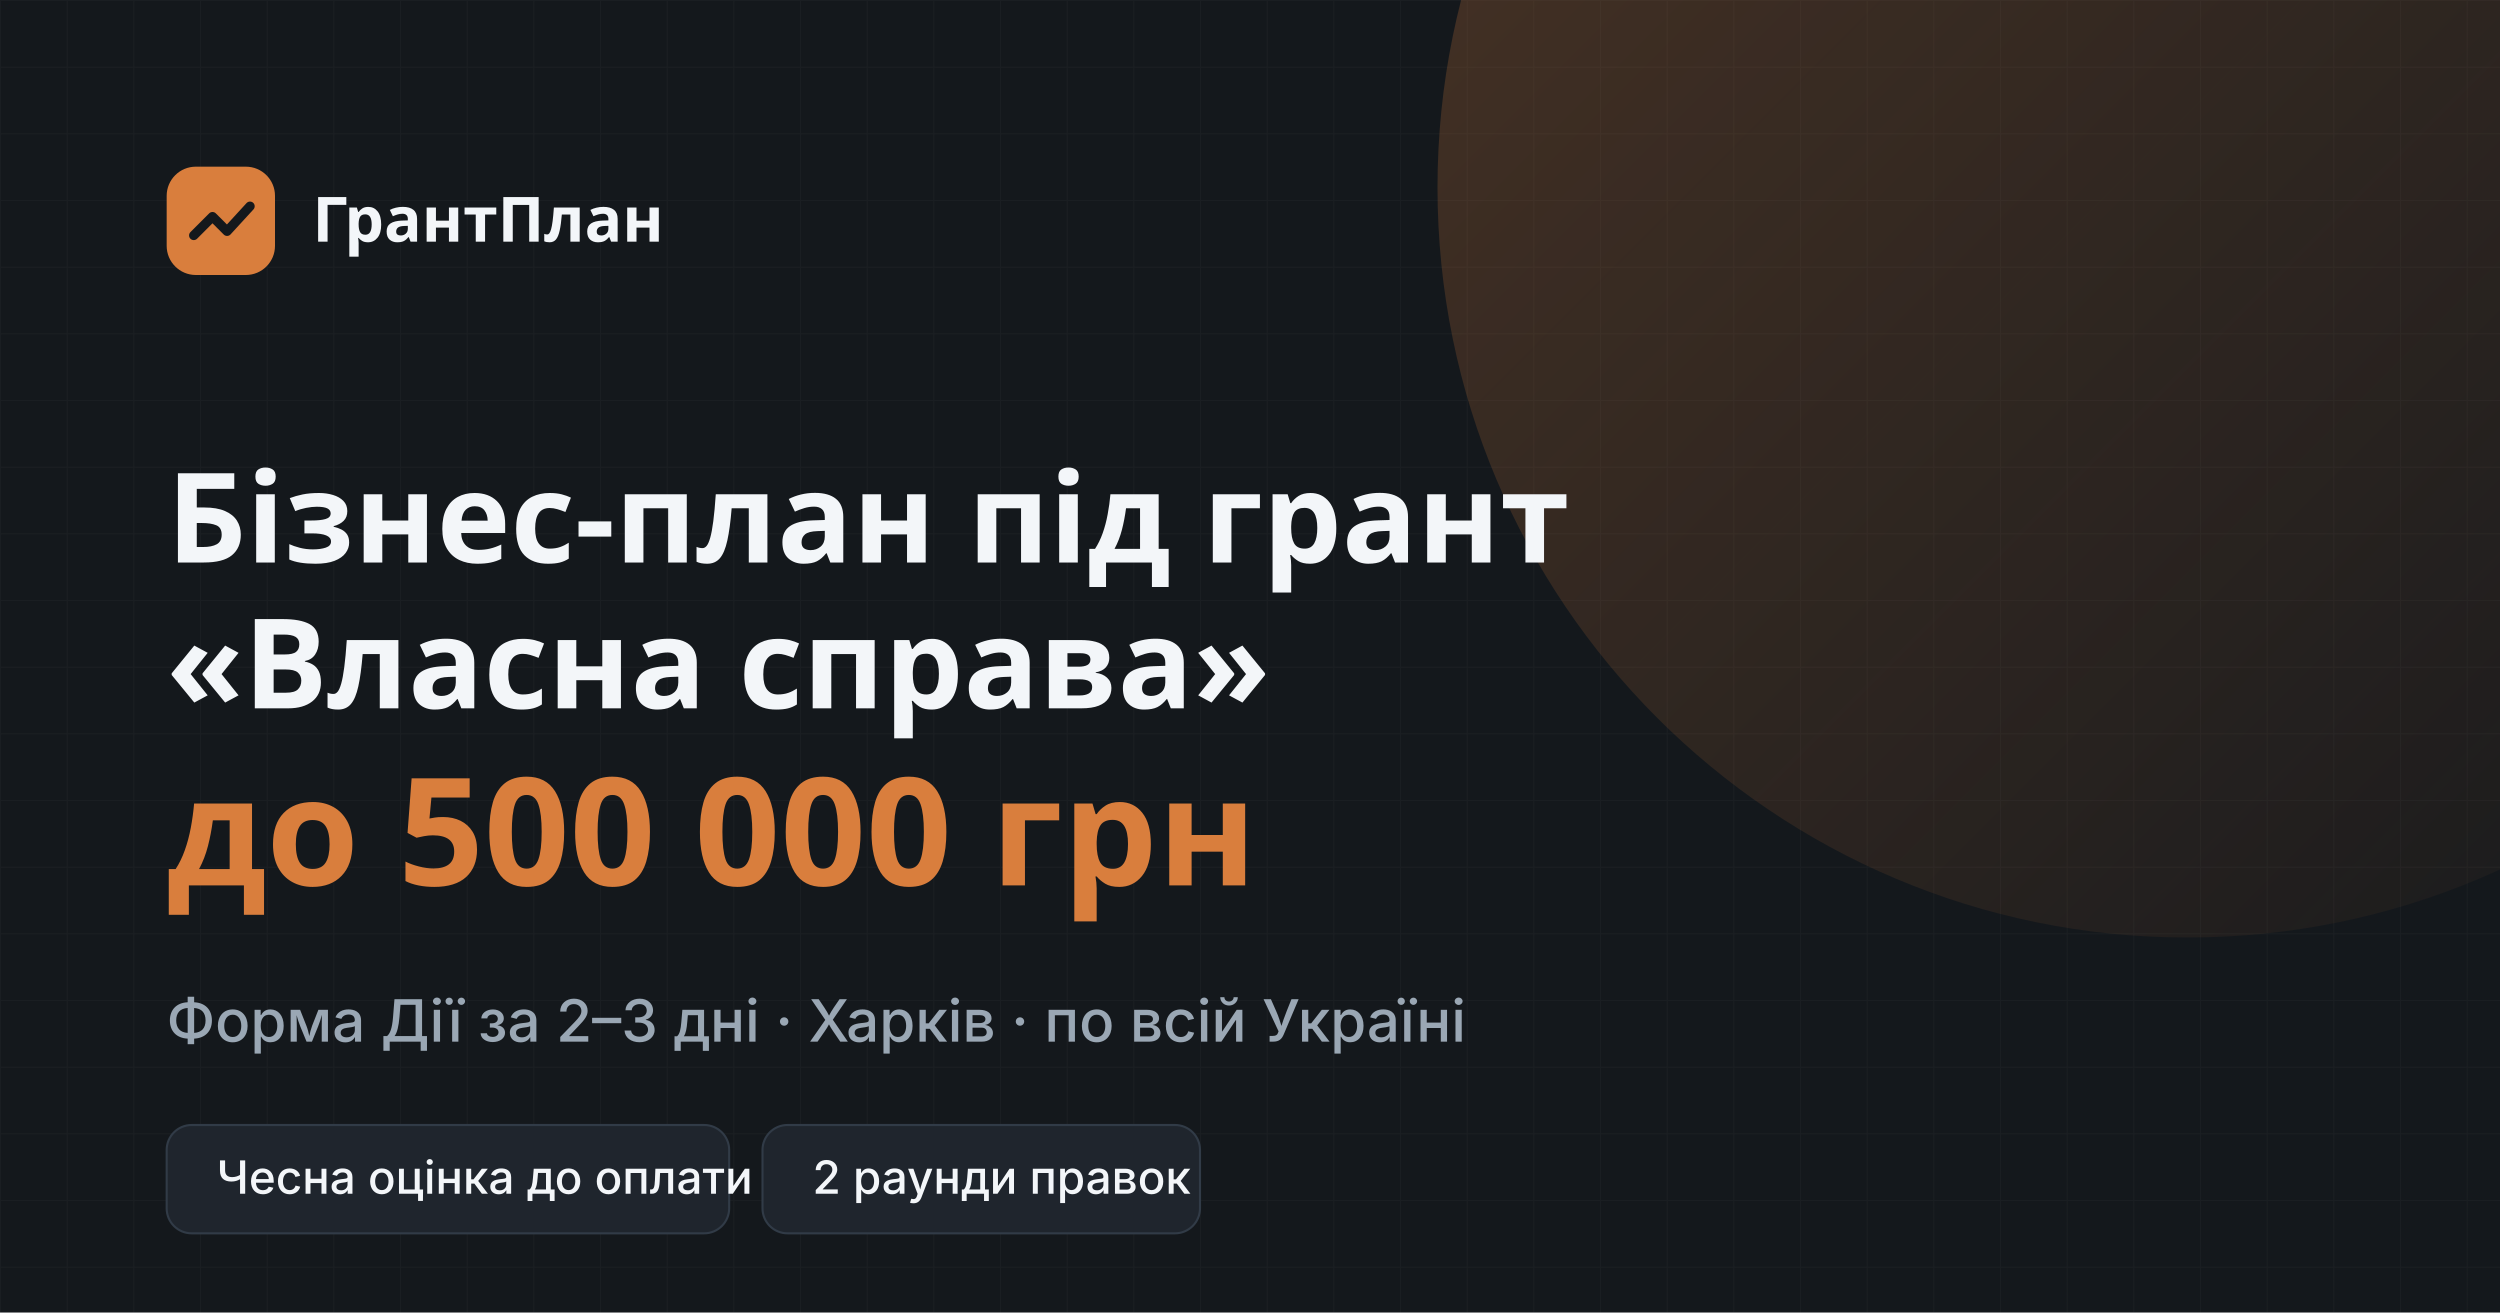
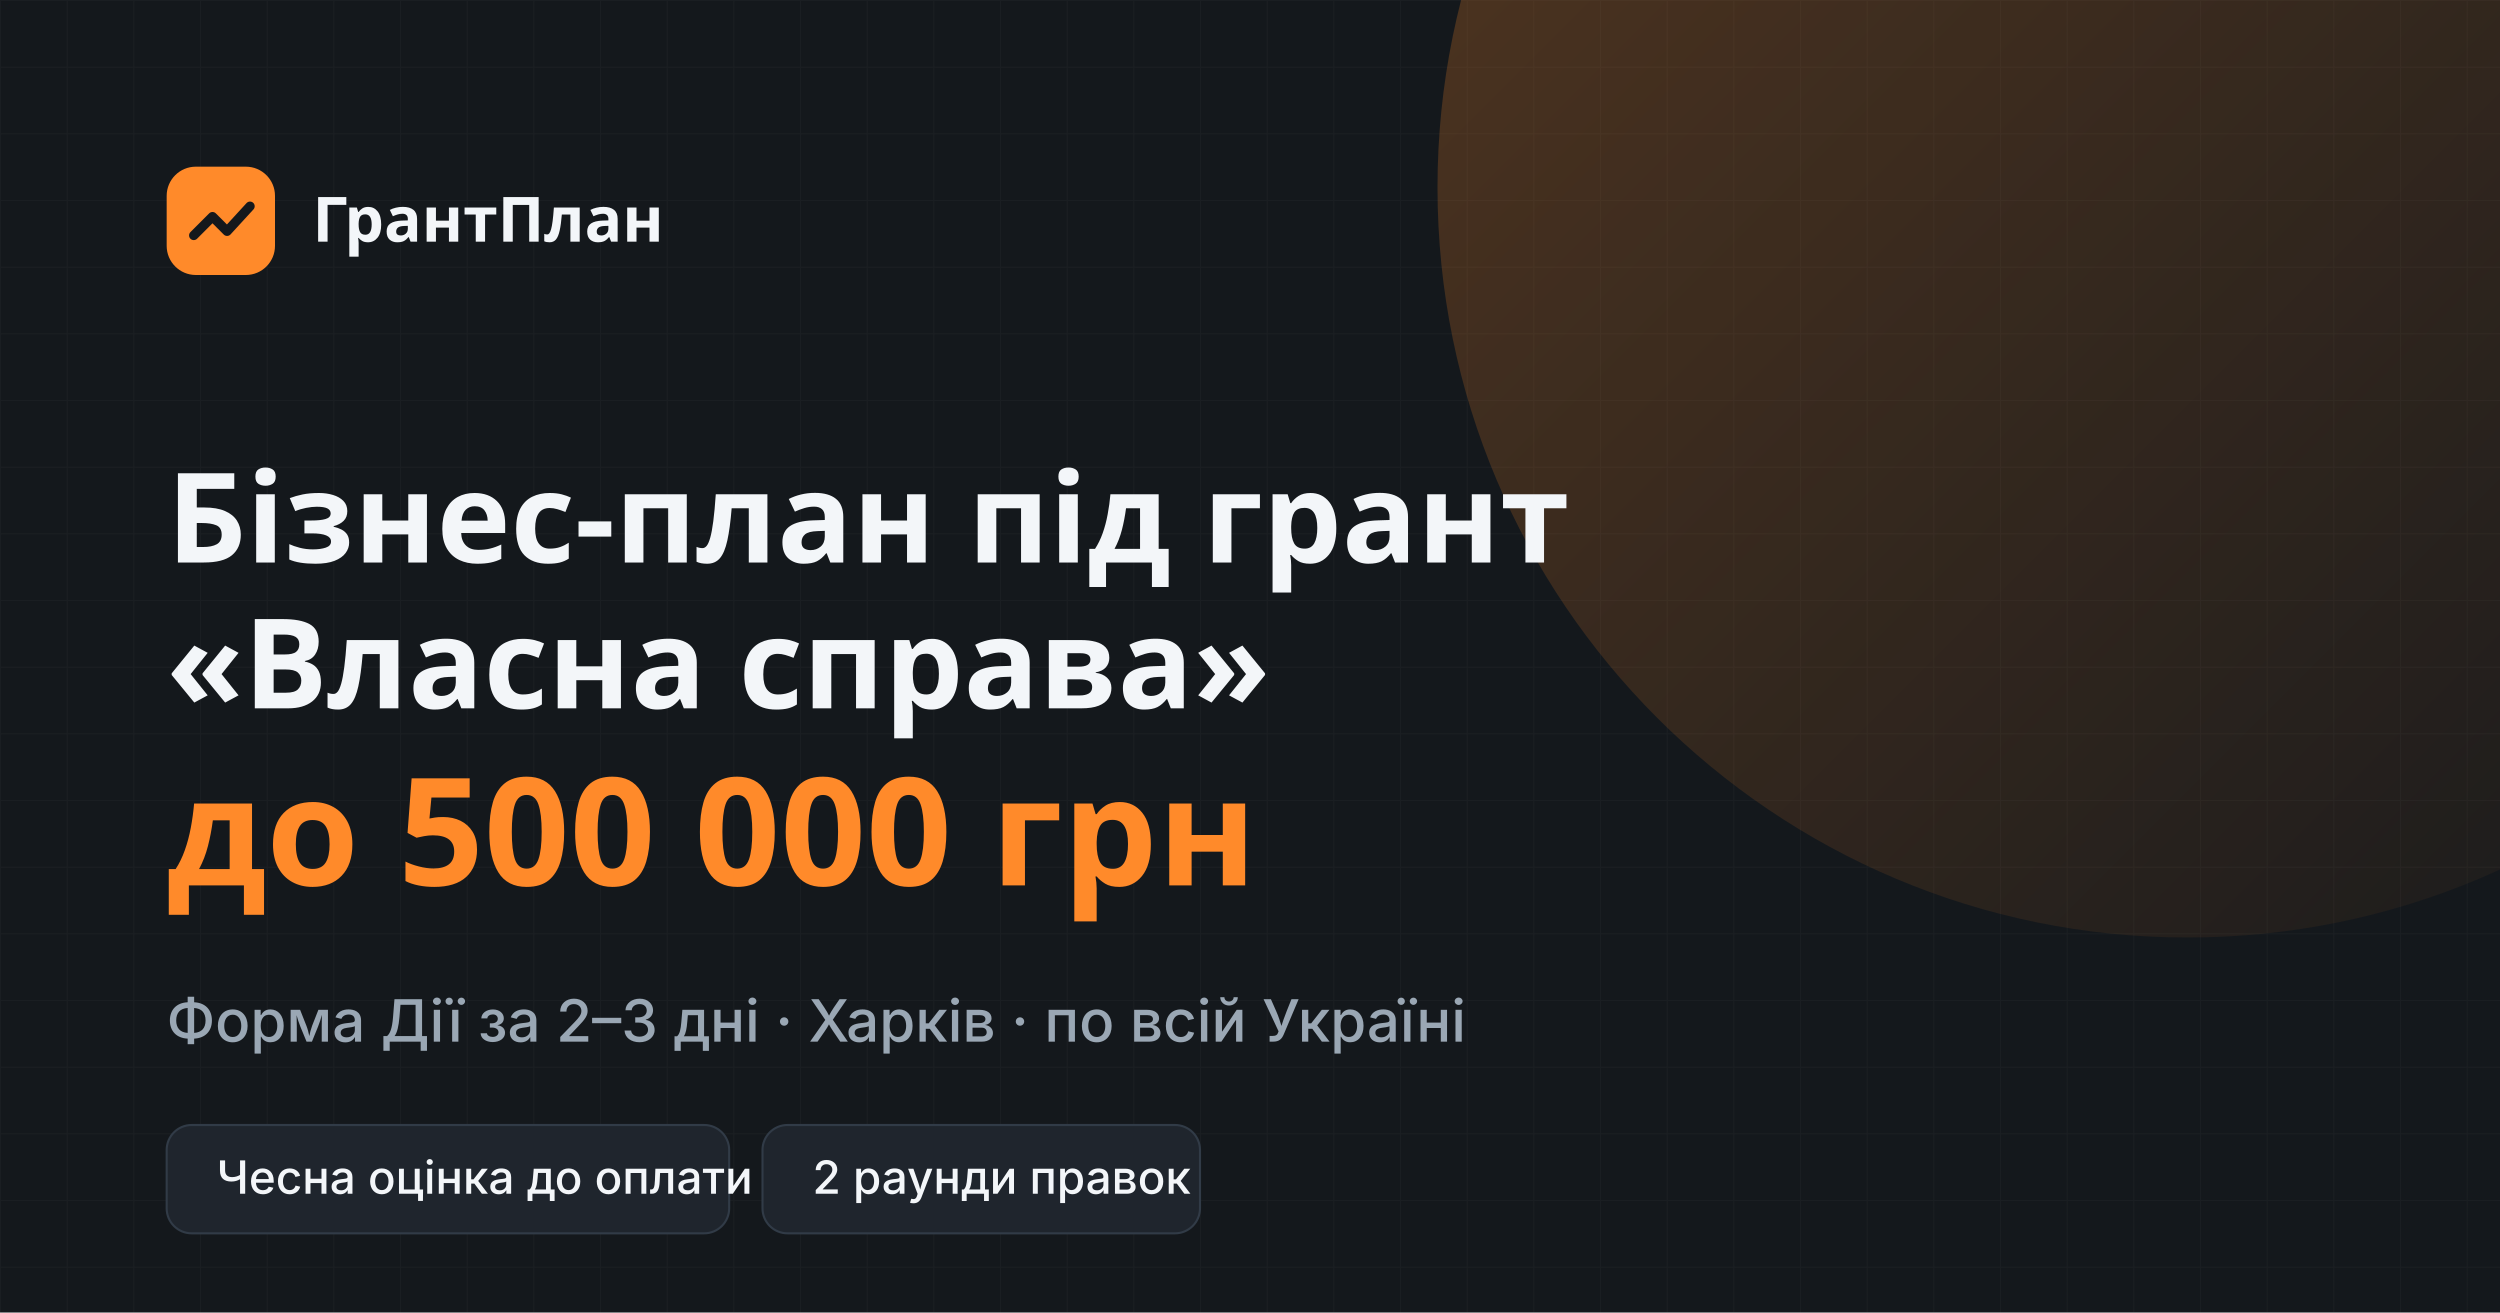
<svg xmlns="http://www.w3.org/2000/svg" width="1200" height="630" viewBox="0 0 1200 630">
  <defs>
    <linearGradient id="glow" x1="0" y1="0" x2="1" y2="1">
-       <stop offset="0" stop-color="#D97E3D" stop-opacity="0.28" />
-       <stop offset="1" stop-color="#D97E3D" stop-opacity="0" />
+       <stop offset="0" stop-color="#FF8A2A" stop-opacity="0.28" />
+       <stop offset="1" stop-color="#FF8A2A" stop-opacity="0" />
    </linearGradient>
    <pattern id="grid" width="32" height="32" patternUnits="userSpaceOnUse">
      <path d="M0 32V0H32" fill="none" stroke="#FFFFFF" stroke-opacity="0.03" stroke-width="1" />
    </pattern>
  </defs>
  <rect width="1200" height="630" fill="#14181C" />
  <rect width="1200" height="630" fill="url(#grid)" />
  <circle cx="1050" cy="90" r="360" fill="url(#glow)" />
  <g transform="translate(80,80)">
-     <rect x="0" y="0" width="52" height="52" rx="14" fill="#D97E3D" />
+     <rect x="0" y="0" width="52" height="52" rx="14" fill="#FF8A2A" />
    <path d="M13 33 L22 24 L29 31 L40 19" fill="none" stroke="#14181C" stroke-width="4.5" stroke-linecap="round" stroke-linejoin="round" />
    <text x="70" y="36" font-family="Manrope, sans-serif" font-weight="800" font-size="30" fill="#F3F6F9">ГрантПлан</text>
  </g>
  <text x="80" y="270" font-family="Manrope, sans-serif" font-weight="800" font-size="60" fill="#F3F6F9">Бізнес-план під грант</text>
  <text x="80" y="340" font-family="Manrope, sans-serif" font-weight="800" font-size="60" fill="#F3F6F9">«Власна справа»</text>
-   <text x="80" y="425" font-family="Manrope, sans-serif" font-weight="800" font-size="72" fill="#D97E3D">до 500 000 грн</text>
+   <text x="80" y="425" font-family="Manrope, sans-serif" font-weight="800" font-size="72" fill="#FF8A2A">до 500 000 грн</text>
  <text x="80" y="500" font-family="Inter, sans-serif" font-weight="500" font-size="28" fill="#9AA7B4">Форма Дії за 2–3 дні · Харків · по всій Україні</text>
  <g font-family="Inter, sans-serif" font-weight="500" font-size="22" fill="#F3F6F9">
    <rect x="80" y="540" width="270" height="52" rx="12" fill="#1F252D" stroke="#313B47" />
    <text x="104" y="573">Чесна оцінка до оплати</text>
    <rect x="366" y="540" width="210" height="52" rx="12" fill="#1F252D" stroke="#313B47" />
    <text x="390" y="573">2 раунди правок</text>
  </g>
</svg>
